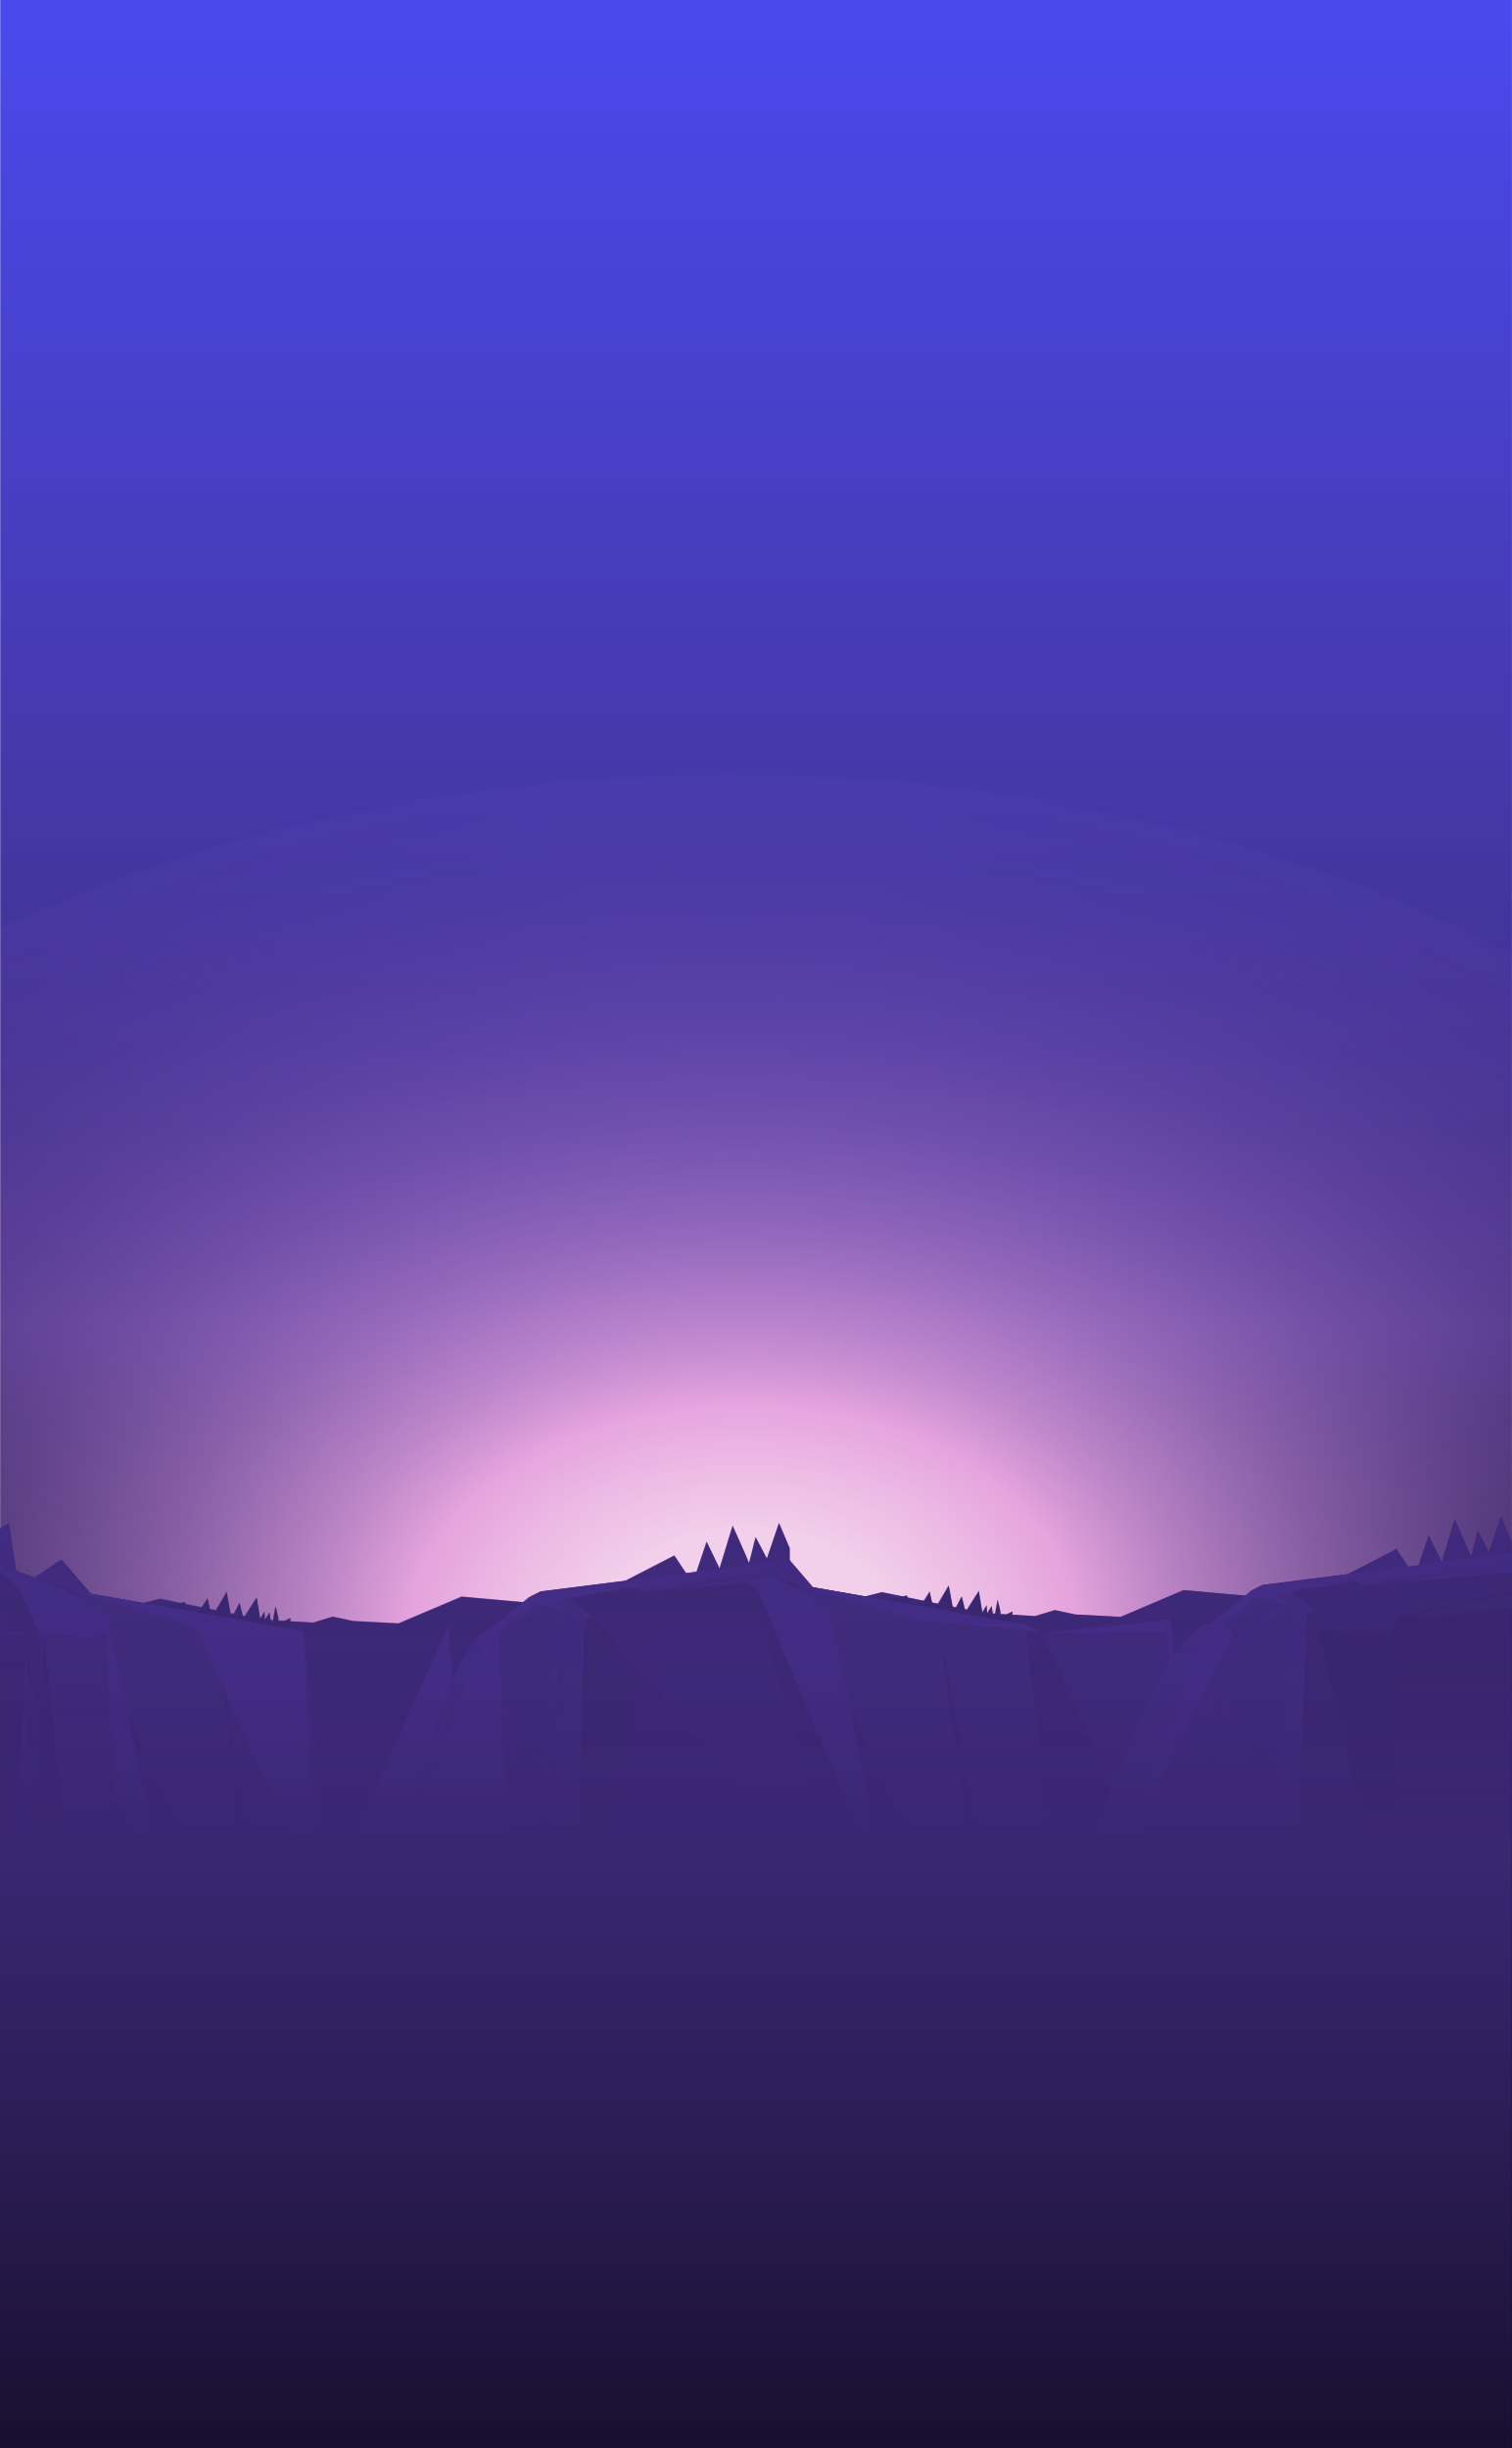
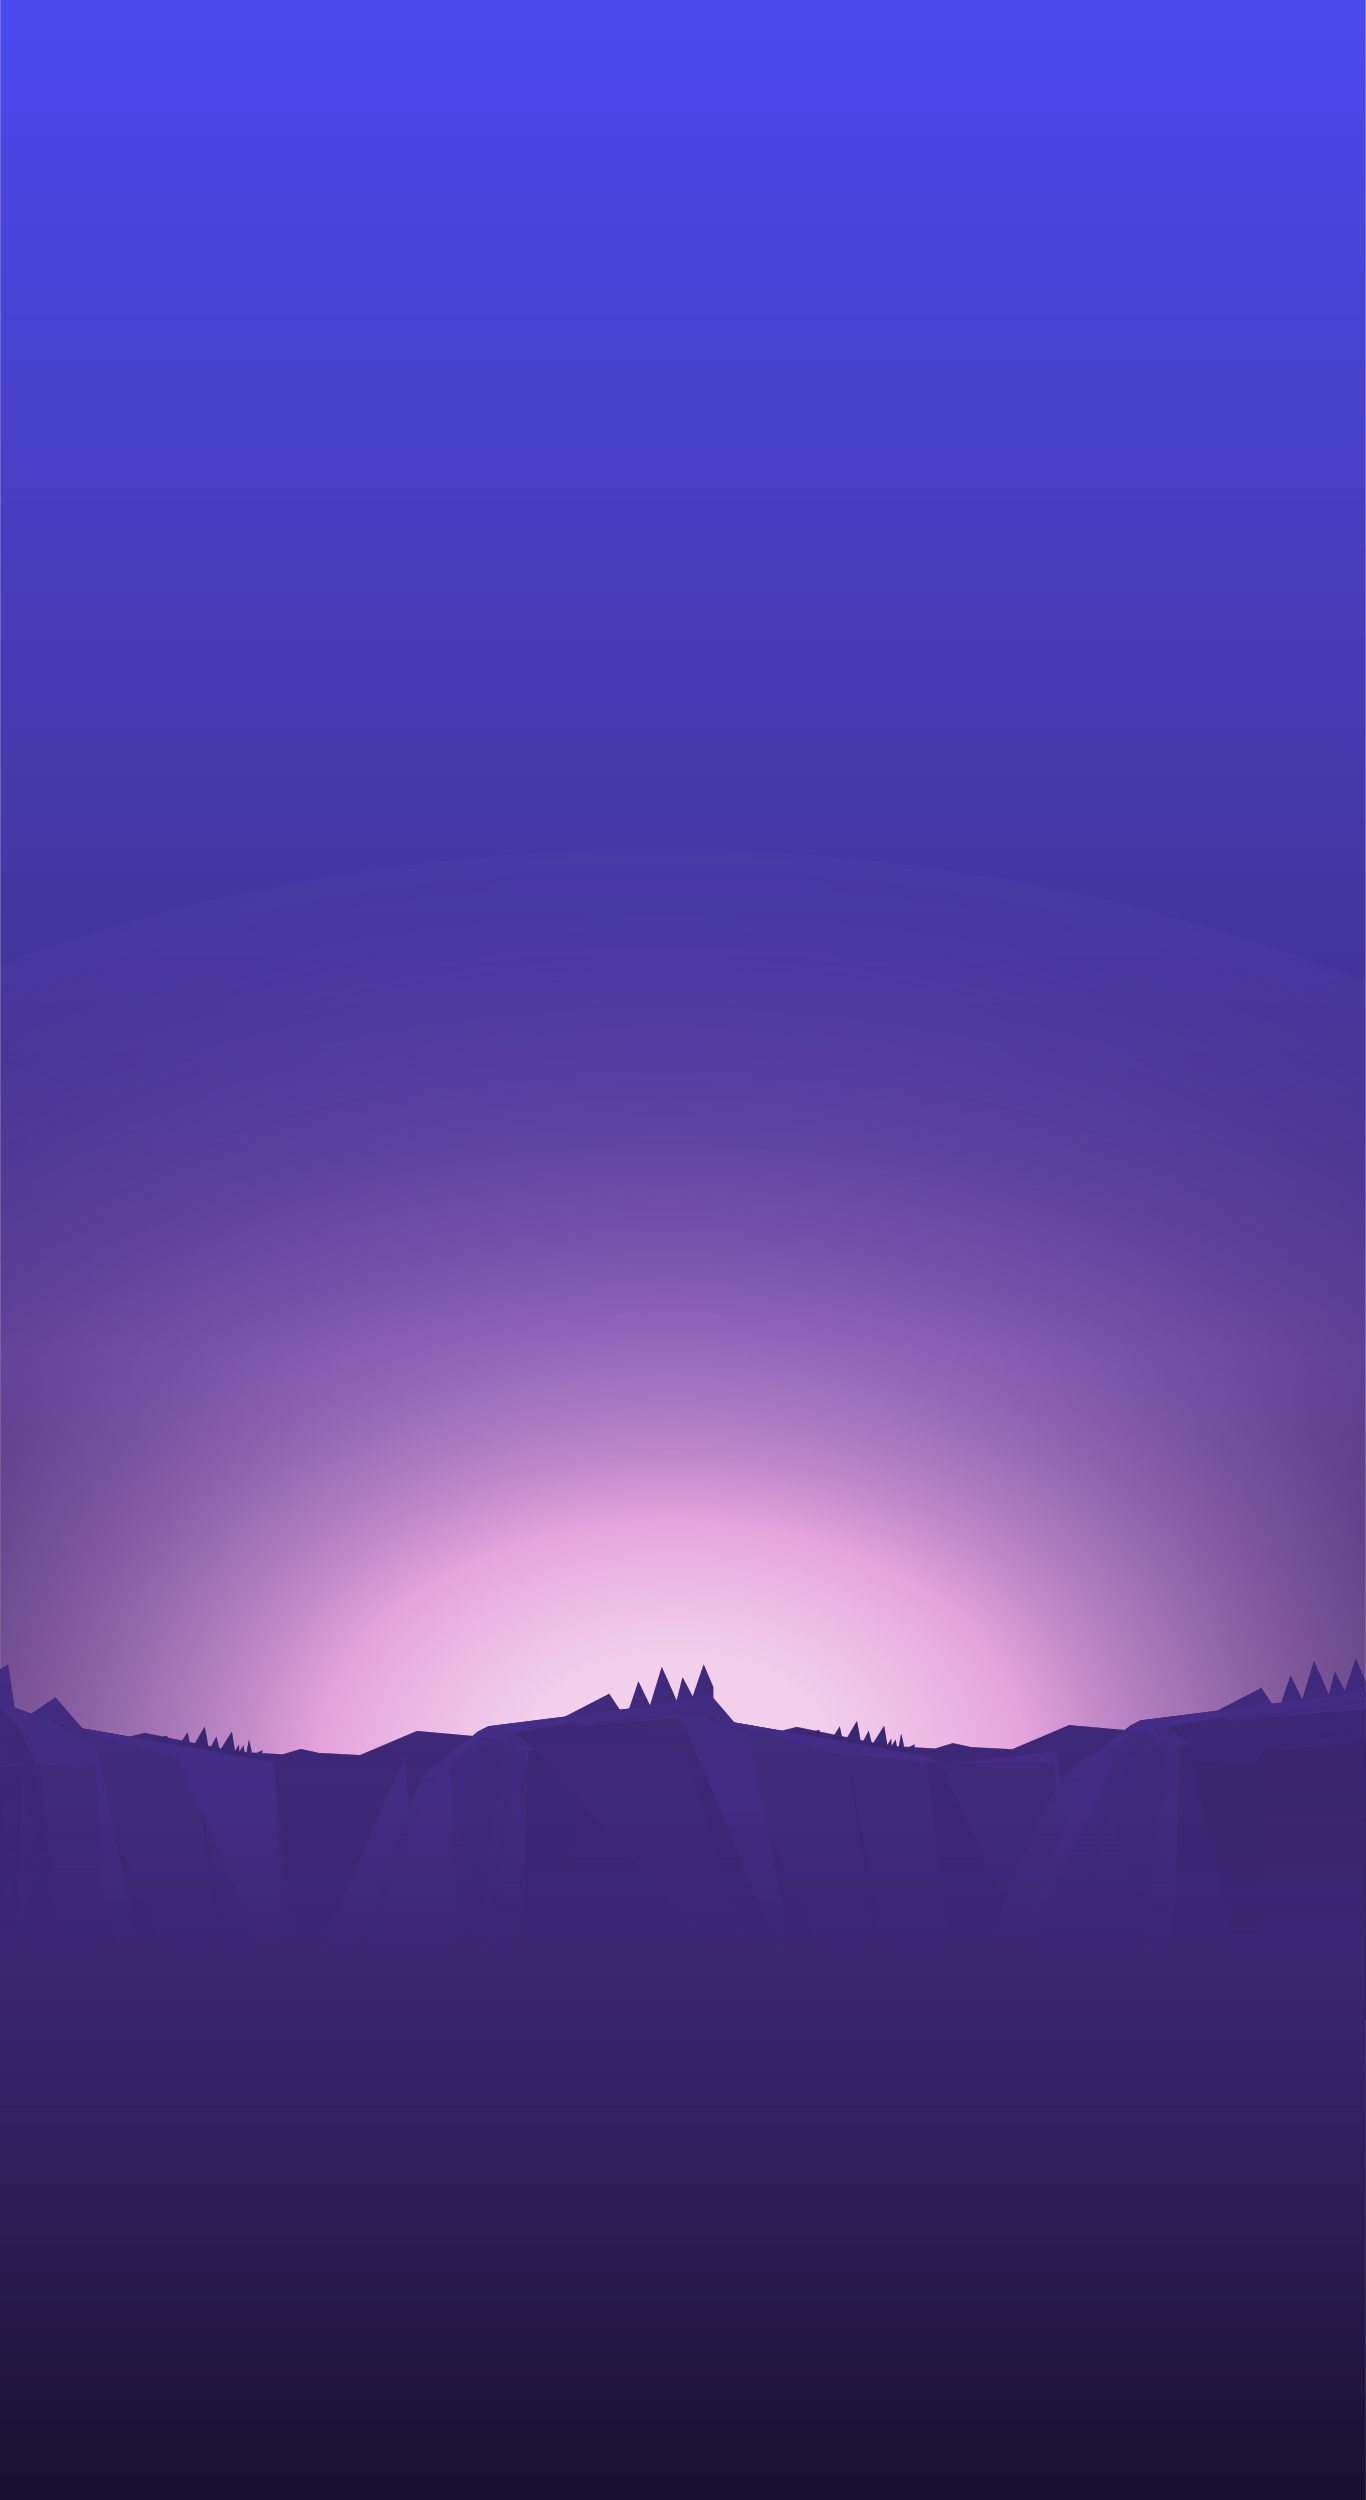
- <svg xmlns="http://www.w3.org/2000/svg" version="1.1" id="Layer_1" x="0px" y="0px" viewBox="0 0 1920.3 3109.4" style="enable-background:new 0 0 1920.3 3109.4;" xml:space="preserve">
+ <svg xmlns="http://www.w3.org/2000/svg" version="1.1" id="Layer_1" x="0px" y="0px" viewBox="0 0 1920.3 3515.2" style="enable-background:new 0 0 1920.3 3515.2;" xml:space="preserve">
  <style type="text/css">
	.st0{fill:url(#SVGID_1_);}
- 	.st1{fill:url(#SVGID_00000142873225554957340580000017410153366155346048_);}
+ 	.st1{fill:url(#SVGID_00000134227564537419969270000013411322724884829825_);}
	.st2{fill-rule:evenodd;clip-rule:evenodd;fill:#2D1E63;}
	.st3{fill-rule:evenodd;clip-rule:evenodd;fill:#2B1C5E;}
	.st4{fill-rule:evenodd;clip-rule:evenodd;fill:#31206A;}
	.st5{fill-rule:evenodd;clip-rule:evenodd;fill:#251851;}
	.st6{fill-rule:evenodd;clip-rule:evenodd;fill:#2A1A5B;}
	.st7{fill-rule:evenodd;clip-rule:evenodd;fill:#2E1E64;}
	.st8{fill-rule:evenodd;clip-rule:evenodd;fill:#2F1F65;}
	.st9{fill-rule:evenodd;clip-rule:evenodd;fill:#342272;}
	.st10{opacity:0.61;fill-rule:evenodd;clip-rule:evenodd;fill:#2F1D63;enable-background:new    ;}
	.st11{fill-rule:evenodd;clip-rule:evenodd;fill:#362377;}
	.st12{fill-rule:evenodd;clip-rule:evenodd;fill:#362375;}
	.st13{fill:#33226F;}
	.st14{fill:#30206A;}
	.st15{opacity:0.46;fill:#2B1C5F;enable-background:new    ;}
	.st16{opacity:0.31;fill:#BE9F10;enable-background:new    ;}
	.st17{fill:#281A56;}
	.st18{fill:#362375;}
	.st19{fill:#2A1959;}
	.st20{fill:#24164E;}
	.st21{fill:#2F1D64;}
	.st22{fill:#221348;}
	.st23{opacity:0.29;fill:#2A1B5D;enable-background:new    ;}
	.st24{fill:#25164F;}
	.st25{fill:#261750;}
	.st26{opacity:0.29;fill:#261953;enable-background:new    ;}
- 	.st27{opacity:0.14;fill:url(#SVGID_00000109013586460300174850000009318938904344412841_);enable-background:new    ;}
+ 	.st27{opacity:0.14;fill:url(#SVGID_00000078767485440765843210000017968502997713827239_);enable-background:new    ;}
	.st28{fill:#23144B;}
	.st29{fill:#25154E;}
- 	.st30{fill:url(#SVGID_00000179604137651658681360000001341773284188188345_);}
+ 	.st30{fill:url(#SVGID_00000054260560141794746140000000790110981561674882_);}
	
- 		.st31{opacity:0.48;fill-rule:evenodd;clip-rule:evenodd;fill:url(#SVGID_00000057843180761757694990000004106032884542812034_);enable-background:new    ;}
+ 		.st31{opacity:0.48;fill-rule:evenodd;clip-rule:evenodd;fill:url(#SVGID_00000000907388153158137450000004660565508035293114_);enable-background:new    ;}
</style>
  <g>
    <g id="Layer_2_00000127726070563694224110000002941111410655237511_">
      <g id="_1">
-         <linearGradient id="SVGID_1_" gradientUnits="userSpaceOnUse" x1="960.26" y1="702.266" x2="960.26" y2="3821.178" gradientTransform="matrix(1 0 0 -1 0 3844.78)">
+         <linearGradient id="SVGID_1_" gradientUnits="userSpaceOnUse" x1="960.26" y1="1103.774" x2="960.26" y2="4629.761" gradientTransform="matrix(1 0 0 -1 0 4656.443)">
          <stop offset="0" style="stop-color:#04020F" />
          <stop offset="0.2" style="stop-color:#13092D" />
          <stop offset="0.3" style="stop-color:#150A2F" />
          <stop offset="0.35" style="stop-color:#1A0E38" />
          <stop offset="0.39" style="stop-color:#221445" />
          <stop offset="0.43" style="stop-color:#2F1E59" />
          <stop offset="0.46" style="stop-color:#3E2972" />
          <stop offset="0.47" style="stop-color:#422C78" />
          <stop offset="1" style="stop-color:#4949ED" />
        </linearGradient>
-         <rect x="0.3" class="st0" width="1920" height="3109.4" />
-         <radialGradient id="SVGID_00000126294754417016785030000009081091569725696703_" cx="927.61" cy="2280.672" r="1624.019" fx="949.674" fy="2296.886" gradientTransform="matrix(1 0 0 -0.6735 0 3612.961)" gradientUnits="userSpaceOnUse">
+         <rect x="0.3" class="st0" width="1920" height="3515.2" />
+         <radialGradient id="SVGID_00000007423722725722097310000017167192161811139228_" cx="927.61" cy="2685.216" r="1914.421" fx="953.619" fy="2704.329" gradientTransform="matrix(1 0 0 -0.6735 0 4292.119)" gradientUnits="userSpaceOnUse">
          <stop offset="0.11" style="stop-color:#F2D0EB" />
          <stop offset="0.19" style="stop-color:#F5C1EB;stop-opacity:0.96" />
          <stop offset="0.26" style="stop-color:#F8B2EC;stop-opacity:0.91" />
          <stop offset="0.33" style="stop-color:#EAA7EC;stop-opacity:0.78" />
          <stop offset="0.46" style="stop-color:#D396ED;stop-opacity:0.56" />
          <stop offset="0.59" style="stop-color:#BF87EE;stop-opacity:0.37" />
          <stop offset="0.71" style="stop-color:#B07CEE;stop-opacity:0.22" />
          <stop offset="0.82" style="stop-color:#A574EF;stop-opacity:0.12" />
          <stop offset="0.92" style="stop-color:#9E6FEF;stop-opacity:6.000000e-02" />
          <stop offset="1" style="stop-color:#9C6DEF;stop-opacity:4.000000e-02" />
          <stop offset="1" style="stop-color:#4A2447;stop-opacity:0" />
        </radialGradient>
-         <rect x="0.3" style="fill:url(#SVGID_00000126294754417016785030000009081091569725696703_);" width="1920" height="2072.5" />
-         <path class="st2" d="M1003,2434.4v-467.9l-13.6-32l-15.4,45.2c0,0-13.7-26.5-14.2-27s-8.3,35.3-8.8,32.3s-20.5-47-20.5-47     l-16.6,54.2c-16.3-33.5-16.4-34-16.4-34l-17.7,52.7l-23.3-35.1l-94.4,48.6c6.5,25.6,14,384.7,21.7,410H1003z" />
-         <path class="st3" d="M172.5,2043.4l6.2,8.1c3.6,6.1,5.4,13.1,5.4,20.1c-1,8.4-1,350.6-0.5,359l0.2,3.8h517     c-4.5-15-8.7-363.8-12.7-378.8c-1.6-6-3.1-12-4.6-18.1l-3.8-1c-0.1-0.1-93.4-8.4-93.4-8.4l-80.1,34l-57.6-3l-25.9-5.6l-25,7.6     l-65.7-3.9l-128.8-26.4l-34.7,8.8C169.9,2040.7,171.3,2042,172.5,2043.4z" />
-         <path class="st4" d="M104.5,2434.4c-0.6-9.7-0.8-353.2,0.3-362.8c-0.2-5.3,0.9-10.6,3.4-15.4c1.6-4.9,4.4-9.3,8.2-12.9     c2.7-2.9,5.9-5.3,9.5-7L78,1980.7l-54.3,36.7l-12.3-82.9L0,1941.4v493H104.5z" />
-         <path class="st5" d="M372.9,2434.4l0.2-1l-1.8-11l-4.3-353.1l2.1-14.1l-15.7,7.5c0,0,0.1-7,0.2-7.3s-3.6-15.2-3.6-15.2l-4.3,23.7     l-1.6-4.9c0,0-1.9-10.1-1.7-10.7c0.2-0.6-5.9,9.2-5.9,9.2l-0.5-10.4l-5.5,9l-4.5-27l-16.8,26.5c0,0-4.7-19.1-4.9-19.5     s-10.7,21.3-10.6,19.3s-5.9-33.2-5.9-33.2l-18.9,32.1c-5.3-24-5.3-24.3-5.3-24.3l-19.4,31l-9.5-26.1l-36.3,8.8l-13.7,390.8H372.9     z" />
-         <polygon class="st6" points="598,2434.4 569.5,2065.1 414,2416 406.1,2416 385,2071.8 93.3,2020.6 61.2,2010.6 0,1987.5      0,2434.4    " />
-         <polygon class="st7" points="583.4,2434.4 569.5,2065.1 406.1,2416 517.4,2434.4    " />
-         <polygon class="st8" points="322.2,2434.4 274.1,2064.2 329.1,2434.4 424.4,2434.4 385,2071.8 93.3,2020.6 276,2434.4    " />
-         <polygon class="st9" points="215.2,2434.4 215.3,2434.4 135.8,2047.9 66,2012.1 0,1987.4 0,1997.1 23.7,2017.4    " />
-         <polygon class="st10" points="160.7,2434.4 0,2046.7 0,2075.4 155.6,2434.4    " />
-         <polygon class="st11" points="404.2,2415.1 385,2071.8 93.3,2020.6 250.5,2066.6    " />
-         <polygon class="st12" points="587.1,2434.4 598,2434.4 569.5,2065.1 414,2416 565.4,2414.6    " />
-         <path class="st13" d="M1003,2434.4v-452.8l-316.1,39.8c-0.2-0.1-14.6,7.3-14.6,7.3c-12.5,12.2-51.7,41.4-51.7,41.4     c-61,12.2-117,356.2-164.6,364.2H1003z" />
-         <path class="st14" d="M730.5,2434.4l11.5-378.2l-69.6-27.5c0,0-16.6,14.3-22.2,18.8c-7.3,5.9-29.5,22.7-29.5,22.7l89.5,364.3     H730.5z" />
-         <path class="st15" d="M565.2,2434.4c49.2-9.9,91.6-18.2,91.6-18.2l54.6-372.1c44-8.7,204.9-34.5,291.7-48.3v-3.8     c-117.6,19.3-309.6,45-309.6,45l-52.7,39.9c-35.5,9.6-71.7,351.2-106.3,357.4H565.2z" />
-         <path class="st15" d="M726.3,2050l276.7-50v-0.2L718.5,2047l-45,375c-26.3,3.2-55,7.7-82.3,12.5H608     c40.2-6.8,71.2-10.6,71.2-10.6L726.3,2050z" />
-         <polygon class="st16" points="1003,2434.4 1003,2009.8 742,2056.2 730.5,2434.4    " />
-         <polygon class="st17" points="742,2056.2 730.5,2434.4 1003,2434.4 1003,2005.6 816.1,2022.1 802.2,2015.8 741.3,2015.8      711.3,2020 753.5,2054.2    " />
-         <path class="st18" d="M1003,1983.5v-1.8c-97.8,12.3-316.1,39.8-316.1,39.8l-14.6,7.3l-51.7,41.4l-144.6,360.8l173-13.2l-16.3-345     l46.9-36.3l38.7,10.5l-15.6-13.5L1003,1983.5z" />
-         <polygon class="st19" points="161.9,2434.4 160.2,2431.7 155,2432.1 133.6,2075.2 108.8,2080.4 53.8,2074.1 37.9,2415.4      33.5,2074.7 0,2070 0,2434.4    " />
-         <polygon class="st20" points="131.9,2434.4 119.2,2417.6 104.4,2417.6 97.4,2434.4    " />
-         <polygon class="st20" points="76.6,2434.4 69.7,2422.1 35.7,2417.6 8.3,2428.8 33.1,2079.3 3.9,2417.6 0,2077.4 0,2434.4    " />
-         <polygon class="st21" points="31.1,2076.7 33.1,2079.3 18.7,2422.2 35.7,2417.6 56,2076.7 92.2,2415.9 69.7,2422.1 76.6,2434.4      85.8,2434.4 104.4,2417.6 106.2,2415.9 122.5,2415.9 154.3,2433.2 156.3,2434.4 161.9,2434.4 160.2,2431.7 155,2432.1      133.6,2075.2 108.8,2080.4 53.8,2074.1 37.9,2415.4 33.5,2074.7 0,2070 0,2077.4 1,2079    " />
-         <polygon class="st22" points="16.7,2434.4 8.3,2428.8 7.6,2434.4    " />
-         <polygon class="st22" points="29.2,2434.4 31.5,2431.6 35,2434.4 40.2,2434.4 30.1,2426.2 22.4,2434.4    " />
-         <polygon class="st19" points="257.3,2434.4 239.4,2426.2 202.5,2426.2 201.3,2434.4    " />
-         <polygon class="st20" points="205.4,2434.4 202.5,2426.2 201.3,2434.4    " />
-         <polygon class="st21" points="215.3,2434.4 225,2428 222.6,2434.3 223.4,2434.4 237.4,2434.4 240.3,2429.7 249.3,2434.4      257.3,2434.4 239.4,2426.2 202.5,2426.2 205.4,2434.4    " />
-         <path class="st2" d="M1920,2434.4v-476.2l-13.6-32l-15.4,45.2c0,0-13.7-26.5-14.1-27s-8.3,35.3-8.8,32.3s-20.5-47-20.5-47     l-16.6,54.2c-16.3-33.5-16.4-34-16.4-34l-17.7,52.7l-23.2-35.1l-94.4,48.7c7.3,28.4,15.6,390.3,24.3,418.3H1920z" />
-         <path class="st3" d="M1089.5,2035l6.2,8.1c3.6,6.1,5.4,13.1,5.4,20.2c-1,8.4-1,350.6-0.5,359c0.2,4,0.4,8,0.8,12.1h519     c-5.4-17.7-10.5-369.3-15.2-387.2c-1.6-6-3.1-12-4.6-18.1c-2.3-0.6-3.7-1-3.8-1s-93.4-8.4-93.4-8.4l-80.1,34l-57.6-3l-25.9-5.6     l-25,7.6l-65.8-3.9l-128.8-26.4l-34.7,8.8C1086.9,2032.4,1088.3,2033.7,1089.5,2035z" />
-         <path class="st4" d="M1022.1,2434.4c0-0.2,0-0.4,0-0.6c-1-12.2-1.7-358.3-0.3-370.5c-0.1-14.8,8-28.3,21.1-35.2l-47.9-55.7     l-33.2,35.2v426.8H1022.1z" />
-         <path class="st5" d="M1287.9,2434.4l2.2-9.3l-1.7-344.8l-4.3-19.3l2.1-14.1l-15.7,7.5c0,0,0.1-7,0.2-7.3s-3.6-15.2-3.6-15.2     l-4.3,23.7l-1.6-4.8c0,0-1.9-10.1-1.7-10.7s-5.8,9.2-5.8,9.2l-0.5-10.4l-5.5,9l-4.5-27l-16.8,26.5c0,0-4.7-19.1-4.9-19.5     s-10.7,21.3-10.6,19.3s-5.9-33.2-5.9-33.2l-18.9,32c-5.3-24-5.3-24.3-5.3-24.3l-19.4,31l-9.5-26.1l-36.3,8.8l-15.7,399.1H1287.9z     " />
-         <path class="st6" d="M1521.7,2434.4l-35.1-377.6l-155.5,17.1h-7.9l-21.1-10.4l-291.6-51.2l-27.2-8.4c-6.8,3-14,5-21.4,5.8     l-130.6,43.4l-80.1,380.5l210.6,0.8L1521.7,2434.4z" />
-         <polygon class="st7" points="1501.6,2434.4 1503.3,2433.5 1486.5,2056.8 1323.1,2073.9 1484.8,2434.4    " />
-         <polygon class="st8" points="1243.5,2429.4 1191.1,2055.9 1258.7,2434.4 1330,2434.4 1346.5,2429.8 1301.9,2063.5 1010.3,2012.3      1195.7,2427.2    " />
-         <polygon class="st9" points="961.7,2018.2 1132.4,2426.1 1052.8,2039.6 983,2003.8 949,2009.8    " />
-         <polygon class="st10" points="961.7,2053.4 751.1,2052.2 1082.4,2427.7    " />
-         <polygon class="st11" points="1321.2,2073 1301.9,2063.5 1010.3,2012.3 1167.5,2058.3    " />
-         <polygon class="st12" points="1513.2,2434.4 1521.7,2434.4 1486.5,2056.8 1330.9,2073.9 1482.3,2072.5    " />
-         <path class="st13" d="M1920,2434.4v-461.1l-316.1,39.8c-0.2-0.1-14.6,7.3-14.6,7.3c-12.5,12.2-51.7,41.4-51.7,41.4     c-84.1,16.8-159,363.6-215,372.6L1920,2434.4z" />
-         <path class="st15" d="M1643.3,2041.7l276.7-50v-0.2l-284.5,47.1l-45,41.1c-41.4,5-88.9,347.2-127.4,354.6h16.6     c59.4-11.9,116.5-18.9,116.5-18.9L1643.3,2041.7z" />
-         <path class="st15" d="M1441.2,2434.4c64.1-13.1,132.5-360.3,132.5-360.3l54.6-38.3c44.1-8.7,204.8-34.5,291.7-48.3v-3.8     c-117.6,19.3-309.6,45-309.6,45l-52.7,39.9c-53.4,14.5-108.7,358.6-157.1,365.8L1441.2,2434.4z" />
-         <polygon class="st16" points="1920,2434.4 1920,2001.5 1658.9,2047.9 1645.8,2432.4 1618.9,2434.4    " />
-         <polygon class="st17" points="1658.9,2047.9 1645.8,2432.4 1618.9,2434.4 1920,2434.4 1920,1997.3 1733.1,2013.8 1719.2,2007.5      1658.3,2007.5 1628.3,2011.7 1670.5,2045.8    " />
-         <path class="st23" d="M1658.9,2047.9l-69.6-27.5c0,0-16.6,14.3-22.2,18.8c-7.3,5.9-29.5,22.7-29.5,22.7l108.1,370.6     L1658.9,2047.9z" />
-         <path class="st24" d="M1756,2417.2l-61.6,17.2h115.5l110.1-360.3v-31.9c-56.5,6.6-133.3,14.9-121.7,9.9     c11-4.7,73.7-17.7,121.7-27.3v-2.2l-141.1,29.5l-14.4,24.6l-76.6-12l72.9,14.6l-86.2-10.6L1756,2417.2z" />
-         <polygon class="st25" points="1920,2434.4 1920,2052.5 1779.6,2064.6 1764.6,2417.9 1727.2,2434.4    " />
-         <polygon class="st26" points="1920,2434.4 1920,2428.3 1865.3,2434.4    " />
-         <polygon class="st26" points="1824.1,2434.4 1773.6,2426.1 1805.5,2434.4    " />
-         <linearGradient id="SVGID_00000101088929739851827210000004364953783951948972_" gradientUnits="userSpaceOnUse" x1="1765.11" y1="1411.39" x2="1872.83" y2="1411.39" gradientTransform="matrix(1 0 0 -1 -53.67 3844.78)">
+         <rect x="0.3" style="fill:url(#SVGID_00000007423722725722097310000017167192161811139228_);" width="1920" height="2478.3" />
+         <path class="st2" d="M1003,2840.2v-467.9l-13.6-32l-15.4,45.2c0,0-13.7-26.5-14.2-27s-8.3,35.3-8.8,32.4     c-0.5-2.9-20.5-47-20.5-47L914,2398c-16.3-33.5-16.4-34-16.4-34l-17.7,52.7l-23.3-35.1l-94.4,48.6c6.5,25.6,14,384.7,21.7,410     H1003z" />
+         <path class="st3" d="M172.5,2449.2l6.2,8.1c3.6,6.1,5.4,13.1,5.4,20.1c-1,8.4-1,350.6-0.5,359l0.2,3.8h517     c-4.5-15-8.7-363.8-12.7-378.8c-1.6-6-3.1-12-4.6-18.1l-3.8-1c-0.1-0.1-93.4-8.4-93.4-8.4l-80.1,33.9l-57.6-3l-25.9-5.6l-25,7.6     L332,2463l-128.8-26.4l-34.7,8.8C169.9,2446.6,171.3,2447.8,172.5,2449.2z" />
+         <path class="st4" d="M104.5,2840.2c-0.6-9.7-0.8-353.2,0.3-362.8c-0.2-5.3,0.9-10.6,3.4-15.4c1.6-4.9,4.4-9.3,8.2-12.9     c2.7-2.9,5.9-5.3,9.5-7L78,2386.5l-54.3,36.7l-12.3-82.9L0,2347.2v493H104.5z" />
+         <path class="st5" d="M372.9,2840.2l0.2-1l-1.8-11l-4.3-353.1l2.1-14.1l-15.7,7.5c0,0,0.1-7,0.2-7.3S350,2446,350,2446l-4.3,23.7     l-1.6-4.9c0,0-1.9-10.1-1.7-10.7c0.2-0.6-5.9,9.2-5.9,9.2l-0.5-10.4l-5.5,9l-4.5-27l-16.8,26.5c0,0-4.7-19.1-4.9-19.5     c-0.2-0.4-10.7,21.2-10.6,19.2s-5.9-33.2-5.9-33.2l-18.9,32.1c-5.3-24-5.3-24.3-5.3-24.3l-19.4,31l-9.5-26.1l-36.3,8.8     l-13.7,390.8H372.9z" />
+         <polygon class="st6" points="598,2840.2 569.5,2470.9 414,2821.9 406.1,2821.9 385,2477.6 93.3,2426.4 61.2,2416.4 0,2393.3      0,2840.2    " />
+         <polygon class="st7" points="583.4,2840.2 569.5,2470.9 406.1,2821.9 517.4,2840.2    " />
+         <polygon class="st8" points="322.2,2840.2 274.1,2470.1 329.1,2840.2 424.4,2840.2 385,2477.6 93.3,2426.4 276,2840.2    " />
+         <polygon class="st9" points="215.2,2840.2 215.3,2840.2 135.8,2453.8 66,2417.9 0,2393.2 0,2402.9 23.7,2423.2    " />
+         <polygon class="st10" points="160.7,2840.2 0,2452.6 0,2481.2 155.6,2840.2    " />
+         <polygon class="st11" points="404.2,2820.9 385,2477.6 93.3,2426.4 250.5,2472.5    " />
+         <polygon class="st12" points="587.1,2840.2 598,2840.2 569.5,2470.9 414,2821.9 565.4,2820.5    " />
+         <path class="st13" d="M1003,2840.2v-452.8l-316.1,39.8c-0.2-0.1-14.6,7.3-14.6,7.3c-12.5,12.2-51.7,41.4-51.7,41.4     c-61,12.2-117,356.2-164.6,364.2H1003z" />
+         <path class="st14" d="M730.5,2840.2L742,2462l-69.6-27.5c0,0-16.6,14.3-22.2,18.8c-7.3,5.9-29.5,22.7-29.5,22.7l89.5,364.3H730.5     z" />
+         <path class="st15" d="M565.2,2840.2c49.2-9.9,91.6-18.2,91.6-18.2l54.6-372.1c44-8.7,204.9-34.5,291.7-48.3v-3.8     c-117.6,19.3-309.6,45-309.6,45l-52.7,39.9c-35.5,9.6-71.7,351.2-106.3,357.4H565.2z" />
+         <path class="st15" d="M726.3,2455.9l276.7-50v-0.2l-284.5,47.1l-45,375c-26.3,3.2-55,7.7-82.3,12.5H608     c40.2-6.8,71.2-10.6,71.2-10.6L726.3,2455.9z" />
+         <polygon class="st16" points="1003,2840.2 1003,2415.6 742,2462 730.5,2840.2    " />
+         <polygon class="st17" points="742,2462 730.5,2840.2 1003,2840.2 1003,2411.4 816.1,2427.9 802.2,2421.6 741.3,2421.6      711.3,2425.9 753.5,2460    " />
+         <path class="st18" d="M1003,2389.3v-1.9c-97.8,12.3-316.1,39.8-316.1,39.8l-14.6,7.3l-51.7,41.4l-144.6,360.8l173-13.2l-16.3-345     l46.9-36.3l38.7,10.5l-15.6-13.5L1003,2389.3z" />
+         <polygon class="st19" points="161.9,2840.2 160.2,2837.6 155,2837.9 133.6,2481.1 108.8,2486.3 53.8,2479.9 37.9,2821.2      33.5,2480.5 0,2475.9 0,2840.2    " />
+         <polygon class="st20" points="131.9,2840.2 119.2,2823.4 104.4,2823.4 97.4,2840.2    " />
+         <polygon class="st20" points="76.6,2840.2 69.7,2827.9 35.7,2823.4 8.3,2834.6 33.1,2485.2 3.9,2823.4 0,2483.2 0,2840.2    " />
+         <polygon class="st21" points="31.1,2482.6 33.1,2485.2 18.7,2828 35.7,2823.4 56,2482.6 92.2,2821.8 69.7,2827.9 76.6,2840.2      85.8,2840.2 104.4,2823.4 106.2,2821.8 122.5,2821.8 154.3,2839 156.3,2840.2 161.9,2840.2 160.2,2837.6 155,2837.9      133.6,2481.1 108.8,2486.3 53.8,2479.9 37.9,2821.2 33.5,2480.5 0,2475.9 0,2483.2 1,2484.8    " />
+         <polygon class="st22" points="16.7,2840.2 8.3,2834.6 7.6,2840.2    " />
+         <polygon class="st22" points="29.2,2840.2 31.5,2837.4 35,2840.2 40.2,2840.2 30.1,2832 22.4,2840.2    " />
+         <polygon class="st19" points="257.3,2840.2 239.4,2832 202.5,2832 201.3,2840.2    " />
+         <polygon class="st20" points="205.4,2840.2 202.5,2832 201.3,2840.2    " />
+         <polygon class="st21" points="215.3,2840.2 225,2833.8 222.6,2840.1 223.4,2840.2 237.4,2840.2 240.3,2835.5 249.3,2840.2      257.3,2840.2 239.4,2832 202.5,2832 205.4,2840.2    " />
+         <path class="st2" d="M1920,2840.2V2364l-13.6-32l-15.4,45.2c0,0-13.7-26.5-14.1-27s-8.3,35.3-8.8,32.3c-0.5-2.9-20.5-47-20.5-47     l-16.6,54.2c-16.3-33.5-16.4-34-16.4-34l-17.7,52.7l-23.2-35.1l-94.4,48.7c7.3,28.4,15.6,390.3,24.3,418.3H1920z" />
+         <path class="st3" d="M1089.5,2440.9l6.2,8.1c3.6,6.1,5.4,13.1,5.4,20.2c-1,8.4-1,350.6-0.5,359c0.2,4,0.4,8,0.8,12.1h519     c-5.4-17.7-10.5-369.3-15.2-387.2c-1.6-6-3.1-12-4.6-18.1c-2.3-0.6-3.7-1-3.8-1s-93.4-8.4-93.4-8.4l-80.1,34l-57.6-3l-25.9-5.6     l-25,7.6l-65.8-3.9l-128.8-26.4l-34.7,8.8C1086.9,2438.3,1088.3,2439.5,1089.5,2440.9z" />
+         <path class="st4" d="M1022.1,2840.2c0-0.2,0-0.4,0-0.6c-1-12.2-1.7-358.3-0.3-370.5c-0.1-14.8,8-28.3,21.1-35.2l-47.9-55.7     l-33.2,35.2v426.8H1022.1z" />
+         <path class="st5" d="M1287.9,2840.2l2.2-9.3l-1.7-344.8l-4.3-19.3l2.1-14.1l-15.7,7.5c0,0,0.1-7,0.2-7.3s-3.6-15.2-3.6-15.2     l-4.3,23.7l-1.6-4.8c0,0-1.9-10.1-1.7-10.7c0.2-0.6-5.8,9.2-5.8,9.2l-0.5-10.4l-5.5,9l-4.5-27l-16.8,26.5c0,0-4.7-19.1-4.9-19.5     c-0.2-0.4-10.7,21.3-10.6,19.4c0.1-2-5.9-33.2-5.9-33.2l-18.9,32c-5.3-24-5.3-24.3-5.3-24.3l-19.4,31l-9.5-26.1l-36.3,8.8     l-15.7,399.1H1287.9z" />
+         <path class="st6" d="M1521.7,2840.2l-35.1-377.6l-155.5,17.1h-7.9l-21.1-10.4l-291.6-51.2l-27.2-8.4c-6.8,3-14,5-21.4,5.8     l-130.6,43.4l-80.1,380.5l210.6,0.8L1521.7,2840.2z" />
+         <polygon class="st7" points="1501.6,2840.2 1503.3,2839.3 1486.5,2462.6 1323.1,2479.7 1484.8,2840.2    " />
+         <polygon class="st8" points="1243.5,2835.2 1191.1,2461.8 1258.7,2840.2 1330,2840.2 1346.5,2835.6 1301.9,2469.3 1010.3,2418.1      1195.7,2833.1    " />
+         <polygon class="st9" points="961.7,2424 1132.4,2832 1052.8,2445.5 983,2409.6 949,2415.6    " />
+         <polygon class="st10" points="961.7,2459.2 751.1,2458 1082.4,2833.5    " />
+         <polygon class="st11" points="1321.2,2478.8 1301.9,2469.3 1010.3,2418.1 1167.5,2464.1    " />
+         <polygon class="st12" points="1513.2,2840.2 1521.7,2840.2 1486.5,2462.6 1330.9,2479.7 1482.3,2478.3    " />
+         <path class="st13" d="M1920,2840.2v-461.1l-316.1,39.8c-0.2-0.1-14.6,7.3-14.6,7.3c-12.5,12.2-51.7,41.4-51.7,41.4     c-84.1,16.8-159,363.6-215,372.6L1920,2840.2z" />
+         <path class="st15" d="M1643.3,2447.6l276.7-50v-0.2l-284.5,47.1l-45,41.1c-41.4,5-88.9,347.2-127.4,354.6h16.6     c59.4-11.9,116.5-18.9,116.5-18.9L1643.3,2447.6z" />
+         <path class="st15" d="M1441.2,2840.2c64.1-13.1,132.5-360.3,132.5-360.3l54.6-38.3c44.1-8.7,204.8-34.5,291.7-48.3v-3.8     c-117.6,19.3-309.6,45-309.6,45l-52.7,39.9c-53.4,14.5-108.7,358.6-157.1,365.8L1441.2,2840.2z" />
+         <polygon class="st16" points="1920,2840.2 1920,2407.3 1658.9,2453.7 1645.8,2838.2 1618.9,2840.2    " />
+         <polygon class="st17" points="1658.9,2453.7 1645.8,2838.2 1618.9,2840.2 1920,2840.2 1920,2403.1 1733.1,2419.6 1719.2,2413.3      1658.3,2413.3 1628.3,2417.5 1670.5,2451.7    " />
+         <path class="st23" d="M1658.9,2453.7l-69.6-27.5c0,0-16.6,14.3-22.2,18.8c-7.3,5.9-29.5,22.7-29.5,22.7l108.1,370.6     L1658.9,2453.7z" />
+         <path class="st24" d="M1756,2823l-61.6,17.2h115.5l110.1-360.3V2448c-56.5,6.6-133.3,14.9-121.7,9.9c11-4.7,73.7-17.7,121.7-27.3     v-2.2l-141.1,29.5l-14.4,24.6l-76.6-12l72.9,14.6l-86.2-10.6L1756,2823z" />
+         <polygon class="st25" points="1920,2840.2 1920,2458.4 1779.6,2470.4 1764.6,2823.7 1727.2,2840.2    " />
+         <polygon class="st26" points="1920,2840.2 1920,2834.2 1865.3,2840.2    " />
+         <polygon class="st26" points="1824.1,2840.2 1773.6,2832 1805.5,2840.2    " />
+         <linearGradient id="SVGID_00000132060983862573615790000012693235063876039859_" gradientUnits="userSpaceOnUse" x1="1765.11" y1="1817.222" x2="1872.83" y2="1817.222" gradientTransform="matrix(1 0 0 -1 -53.67 4656.443)">
          <stop offset="0" style="stop-color:#FFFFFF" />
          <stop offset="0.65" style="stop-color:#837700" />
        </linearGradient>
-         <polygon style="opacity:0.14;fill:url(#SVGID_00000101088929739851827210000004364953783951948972_);enable-background:new    ;" points="     1801.4,2434.4 1803.1,2433.8 1797.8,2432.4 1789.6,2434.4    " />
-         <polygon class="st25" points="1920,2062.7 1826.2,2072.7 1800,2430.4 1806,2431.4 1835.1,2074.2 1920,2067.4    " />
-         <polygon class="st25" points="1920,2072.5 1845.1,2075.9 1818.1,2432.4 1816.8,2433.2 1823.5,2434.3 1851.1,2077 1920,2074.4         " />
-         <polygon class="st28" points="1920,2434.4 1920,2434 1734.1,2433.6 1713.6,2433.6 1335.6,2433.8 1335.2,2433.8 1309,2433.8      1307.5,2433.8 1299.2,2433.8 1298.4,2433.8 1213.4,2433.8 1191.2,2433.8 961.7,2433.9 961.7,2434.4    " />
-         <path class="st29" d="M1888.1,2434.4c0,0-0.1-0.1-0.1-0.1c-0.8-0.4-7.4-1.1-9.5-0.9c-0.1,0-0.3,0-0.4,0.1     c-0.7,0.1-1.3,0.4-1.8,0.9L1888.1,2434.4z" />
-         <path class="st29" d="M1874.7,2434.4c-0.4-0.5-1.1-0.9-1.8-1c-3-0.5-25-3.5-32.7-2.8c-7.4,0.7-6.6,2.7-5.6,3.7L1874.7,2434.4z" />
-         <path class="st18" d="M1920,1975.2v-1.8l-316.1,39.8l-14.6,7.3l-51.7,41.4l-144.6,360.8l173-347.1l-16.3-11.2l46.9-36.3     l38.7,10.5l-15.7-13.5C1619.8,2025.1,1825.5,1990.9,1920,1975.2z" />
-         <linearGradient id="SVGID_00000015344746707802525960000014805055890936189103_" gradientUnits="userSpaceOnUse" x1="960" y1="738.28" x2="960" y2="2473.52" gradientTransform="matrix(1 0 0 -1 0 3844.78)">
+         <polygon style="opacity:0.14;fill:url(#SVGID_00000132060983862573615790000012693235063876039859_);enable-background:new    ;" points="     1801.4,2840.2 1803.1,2839.6 1797.8,2838.2 1789.6,2840.2    " />
+         <polygon class="st25" points="1920,2468.5 1826.2,2478.5 1800,2836.3 1806,2837.3 1835.1,2480 1920,2473.2    " />
+         <polygon class="st25" points="1920,2478.3 1845.1,2481.8 1818.1,2838.2 1816.8,2839 1823.5,2840.1 1851.1,2482.8 1920,2480.2         " />
+         <polygon class="st28" points="1920,2840.2 1920,2839.8 1734.1,2839.4 1713.6,2839.4 1335.6,2839.6 1335.2,2839.6 1309,2839.6      1307.5,2839.6 1299.2,2839.6 1298.4,2839.6 1213.4,2839.6 1191.2,2839.7 961.7,2839.8 961.7,2840.2    " />
+         <path class="st29" d="M1888.1,2840.2c0,0-0.1-0.1-0.1-0.1c-0.8-0.4-7.4-1.1-9.5-0.9c-0.1,0-0.3,0-0.4,0.1     c-0.7,0.1-1.3,0.4-1.8,0.9L1888.1,2840.2z" />
+         <path class="st29" d="M1874.7,2840.2c-0.4-0.5-1.1-0.9-1.8-1c-3-0.5-25-3.5-32.7-2.8c-7.4,0.7-6.6,2.7-5.6,3.7L1874.7,2840.2z" />
+         <path class="st18" d="M1920,2381v-1.8l-316.1,39.8l-14.6,7.3l-51.7,41.4l-144.6,360.8l173-347.1l-16.3-11.2l46.9-36.3l38.7,10.5     l-15.7-13.5C1619.8,2430.9,1825.5,2396.7,1920,2381z" />
+         <linearGradient id="SVGID_00000141451159567384081960000012417441296954483093_" gradientUnits="userSpaceOnUse" x1="960" y1="1144.111" x2="960" y2="2879.352" gradientTransform="matrix(1 0 0 -1 0 4656.443)">
          <stop offset="0" style="stop-color:#04020F" />
          <stop offset="0.44" style="stop-color:#2A1A5B" />
          <stop offset="0.57" style="stop-color:#2A1A5B;stop-opacity:0" />
        </linearGradient>
-         <rect y="2139.3" style="fill:url(#SVGID_00000015344746707802525960000014805055890936189103_);" width="1920" height="970.1" />
-         <linearGradient id="SVGID_00000008841348803176400750000013237713452164022436_" gradientUnits="userSpaceOnUse" x1="960" y1="2026.7" x2="960" y2="-506.27" gradientTransform="matrix(1 0 0 -1 0 3844.78)">
+         <rect y="2545.1" style="fill:url(#SVGID_00000141451159567384081960000012417441296954483093_);" width="1920" height="970.1" />
+         <linearGradient id="SVGID_00000012450084819337287200000013093092549202560647_" gradientUnits="userSpaceOnUse" x1="960" y1="2432.532" x2="960" y2="-100.438" gradientTransform="matrix(1 0 0 -1 0 4656.443)">
          <stop offset="0" style="stop-color:#55389B" />
          <stop offset="1" style="stop-color:#5D4195;stop-opacity:0" />
        </linearGradient>
-         <path style="opacity:0.48;fill-rule:evenodd;clip-rule:evenodd;fill:url(#SVGID_00000008841348803176400750000013237713452164022436_);enable-background:new    ;" d="     M1920,1975.2v-1.8l0,0v-15.2l-13.6-32l-15.4,45.2c0,0-13.7-26.5-14.1-27s-8.3,35.3-8.8,32.3s-20.5-47-20.5-47l-16.6,54.2     c-16.3-33.5-16.4-34-16.4-34l-12.9,38.3l-13.3,1.7l-14.8-22.4l-62.3,32.1l-107.4,13.5c-0.2-0.1-14.6,7.3-14.6,7.3l0,0l-7.9,6.3     c-26.5-2.4-78.1-7-78.1-7l-80.1,34l-57.6-3l-25.9-5.6l-25,7.6l-29.2-1.7l0.6-4.2l-7.9,3.7l-7.8-0.5c0-1.5,0.1-2.9,0.1-3.1     c0.1-0.3-3.6-15.2-3.6-15.2l-3.2,17.8l-2.8-0.2c-0.5-2.7-1.6-9.1-1.5-9.5s-5.2,8.1-5.8,9.1h-0.1l-0.5-10.3l-5.5,9l-4.5-27     l-15.1,23.7l-2.5-0.5c-1.3-5.4-4-16-4.1-16.3s-4.3,8.1-7.3,13.9l-4.2-0.9c-1.7-9.7-5-27-5-27l-13.7,23.2l-7.6-1.5     c-3-13.6-3-13.9-3-13.9l-7.4,11.7l-20.6-4.2l-1-2.6l-5.4,1.3l-26.2-5.4l-21.1,5.4l-66.4-11.7l-29.5-34.4v-15.2l-13.6-32     l-15.4,45.2c0,0-13.7-26.5-14.2-27s-8.3,35.3-8.8,32.3s-20.5-47-20.5-47l-16.6,54.2c-16.3-33.5-16.4-34-16.4-34l-12.9,38.3     l-13.3,1.7l-14.8-22.4l-62.3,32.1l-107.1,13.5h-0.3l0,0c-0.2-0.1-14.6,7.3-14.6,7.3l0,0l-7.9,6.3c-26.5-2.4-78.1-7-78.1-7     l-80.1,34l-57.6-3l-25.9-5.6l-25,7.6l-29.2-1.7l0.6-4.2l-7.9,3.7l-7.8-0.5c0-1.5,0.1-2.9,0.1-3.1c0.1-0.3-3.6-15.2-3.6-15.2     l-3.2,17.8l-2.8-0.2c-0.5-2.7-1.6-9-1.5-9.6c0.1-0.6-5.2,8.1-5.8,9.1h-0.1l-0.5-10.3l-5.5,9l-4.5-27l-15.1,23.8l-2.5-0.5     c-1.3-5.4-4-16-4.1-16.3s-4.3,8.1-7.3,13.9l-4.2-0.9c-1.7-9.7-5-27-5-27l-13.7,23.2l-7.5-1.5c-3-13.6-3-13.9-3-13.9l-7.4,11.7     l-20.6-4.2l-1-2.6l-5.4,1.3l-26.2-5.4l-21.1,5.4l-66.4-11.7L78,1980.7l-34.2,23.1l-23.4-8.8l-9-60.6L0,1941.4v1168h1920v-1035     l0,0v-1.9l0,0v-5.1l0,0v-4.7l0,0V1975.2L1920,1975.2z" />
+         <path style="opacity:0.48;fill-rule:evenodd;clip-rule:evenodd;fill:url(#SVGID_00000012450084819337287200000013093092549202560647_);enable-background:new    ;" d="     M1920,2381v-1.8l0,0V2364l-13.6-32l-15.4,45.2c0,0-13.7-26.5-14.1-27s-8.3,35.3-8.8,32.3c-0.5-2.9-20.5-47-20.5-47l-16.6,54.2     c-16.3-33.5-16.4-34-16.4-34l-12.9,38.3l-13.3,1.7l-14.8-22.4l-62.3,32.1l-107.4,13.5c-0.2-0.1-14.6,7.3-14.6,7.3l0,0l-7.9,6.3     c-26.5-2.4-78.1-7-78.1-7l-80.1,34l-57.6-3l-25.9-5.6l-25,7.6l-29.2-1.7l0.6-4.2l-7.9,3.7l-7.8-0.5c0-1.5,0.1-2.9,0.1-3.1     c0.1-0.3-3.6-15.2-3.6-15.2l-3.2,17.8l-2.8-0.2c-0.5-2.7-1.6-9.1-1.5-9.5s-5.2,8.1-5.8,9.1h-0.1l-0.5-10.3l-5.5,9l-4.5-27     l-15.1,23.7l-2.5-0.5c-1.3-5.4-4-16-4.1-16.3s-4.3,8.1-7.3,13.9l-4.2-0.9c-1.7-9.7-5-27-5-27l-13.7,23.1l-7.6-1.5     c-3-13.6-3-13.9-3-13.9l-7.4,11.7l-20.6-4.2l-1-2.6l-5.4,1.3l-26.2-5.4l-21.1,5.4l-66.4-11.7l-29.5-34.4v-15.2l-13.6-32     l-15.4,45.2c0,0-13.7-26.5-14.2-27s-8.3,35.3-8.8,32.4c-0.5-2.9-20.5-47-20.5-47L914,2398c-16.3-33.5-16.4-34-16.4-34l-12.9,38.3     l-13.3,1.7l-14.8-22.4l-62.3,32.1l-107.1,13.5h-0.3l0,0c-0.2-0.1-14.6,7.3-14.6,7.3l0,0l-7.9,6.3c-26.5-2.4-78.1-7-78.1-7     l-80.1,33.9l-57.6-3l-25.9-5.6l-25,7.6l-29.2-1.7l0.6-4.2l-7.9,3.7l-7.8-0.5c0-1.5,0.1-2.9,0.1-3.1c0.1-0.3-3.6-15.2-3.6-15.2     l-3.2,17.8l-2.8-0.2c-0.5-2.7-1.6-9-1.5-9.6s-5.2,8.1-5.8,9.1h-0.1l-0.5-10.3l-5.5,9l-4.5-27l-15.1,23.8l-2.5-0.5     c-1.3-5.4-4-16-4.1-16.3s-4.3,8.1-7.3,13.9l-4.2-0.9c-1.7-9.7-5-27-5-27l-13.7,23.2l-7.5-1.5c-3-13.6-3-13.9-3-13.9l-7.4,11.7     l-20.6-4.2l-1-2.6l-5.4,1.3l-26.2-5.4L182,2442l-66.4-11.7L78,2386.5l-34.2,23.1l-23.4-8.8l-9-60.6L0,2347.2v1168h1920v-1035l0,0     v-1.9l0,0v-5.1l0,0v-4.7l0,0V2381L1920,2381z" />
      </g>
    </g>
  </g>
</svg>
